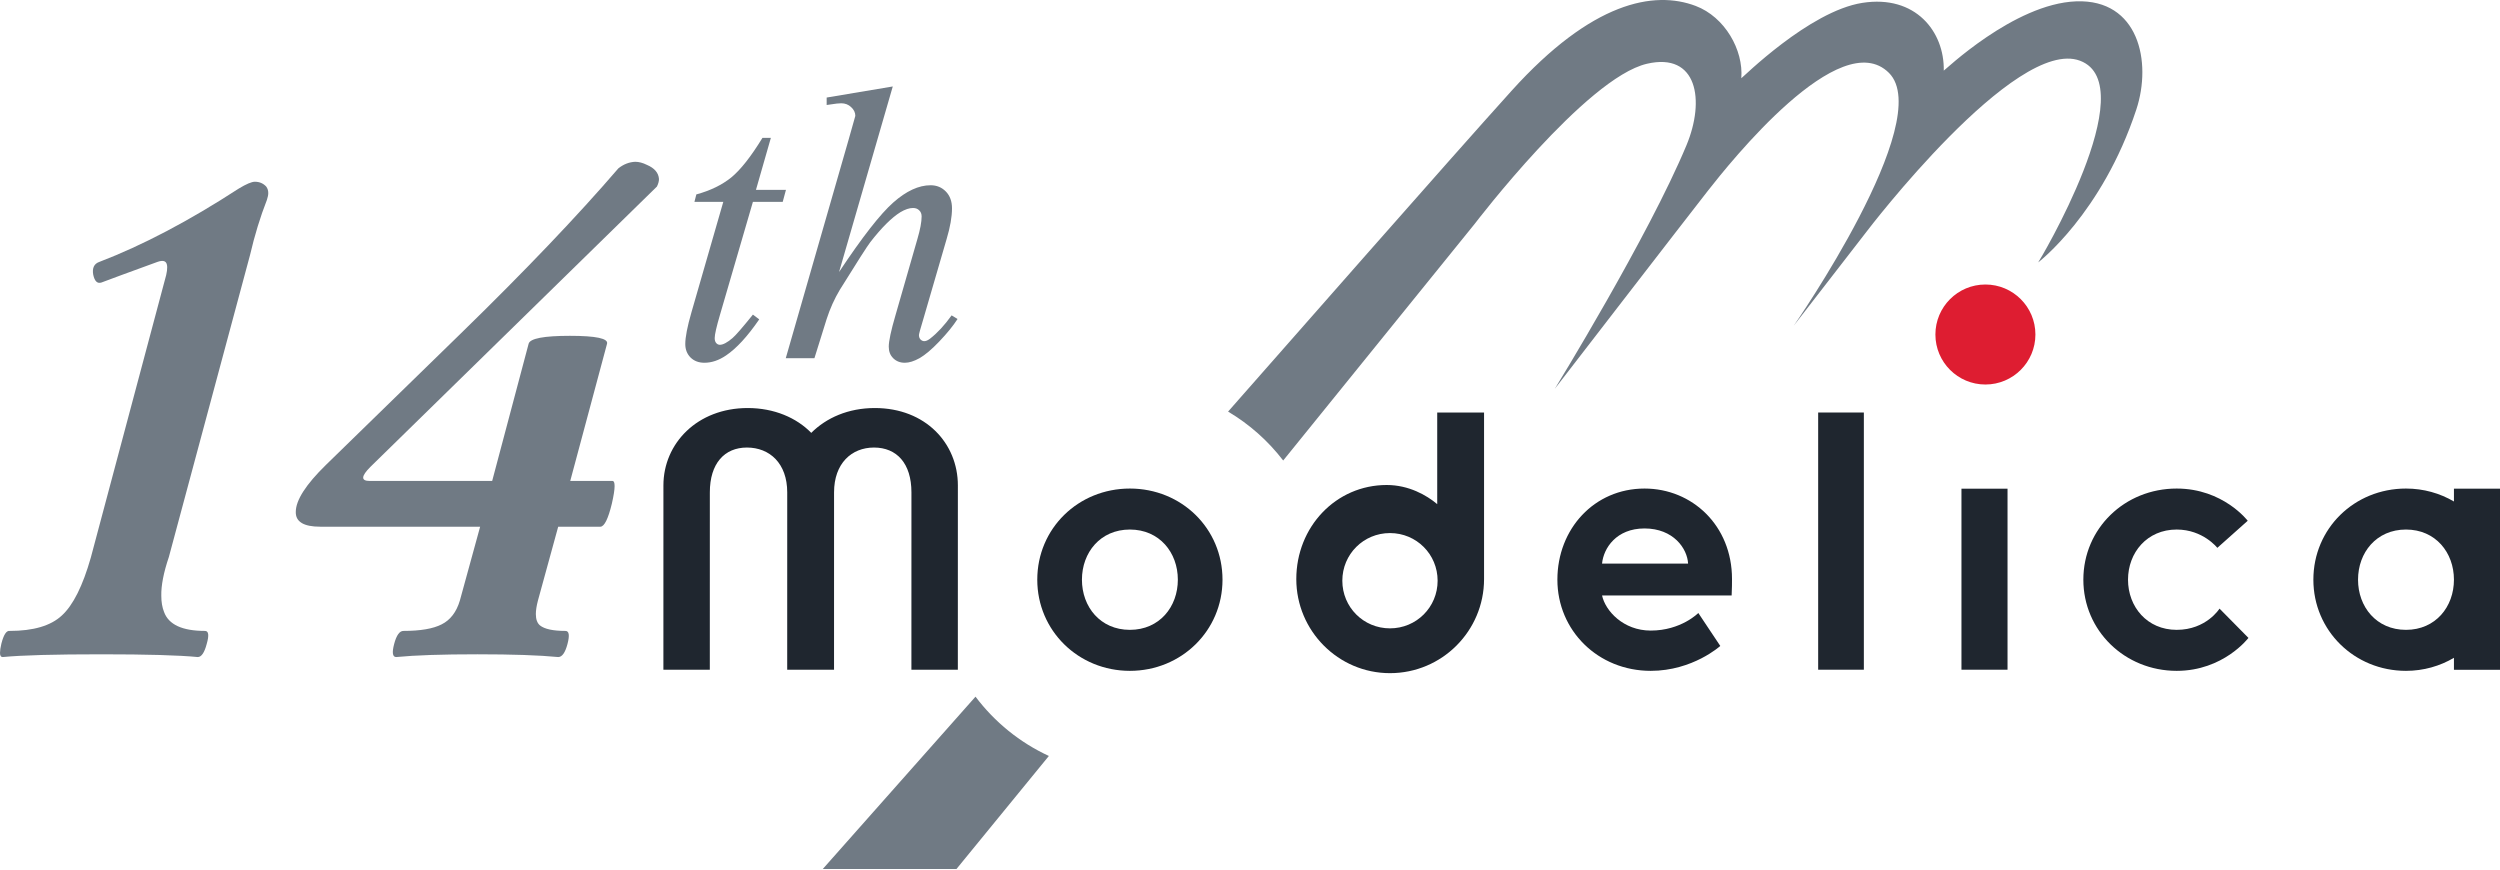
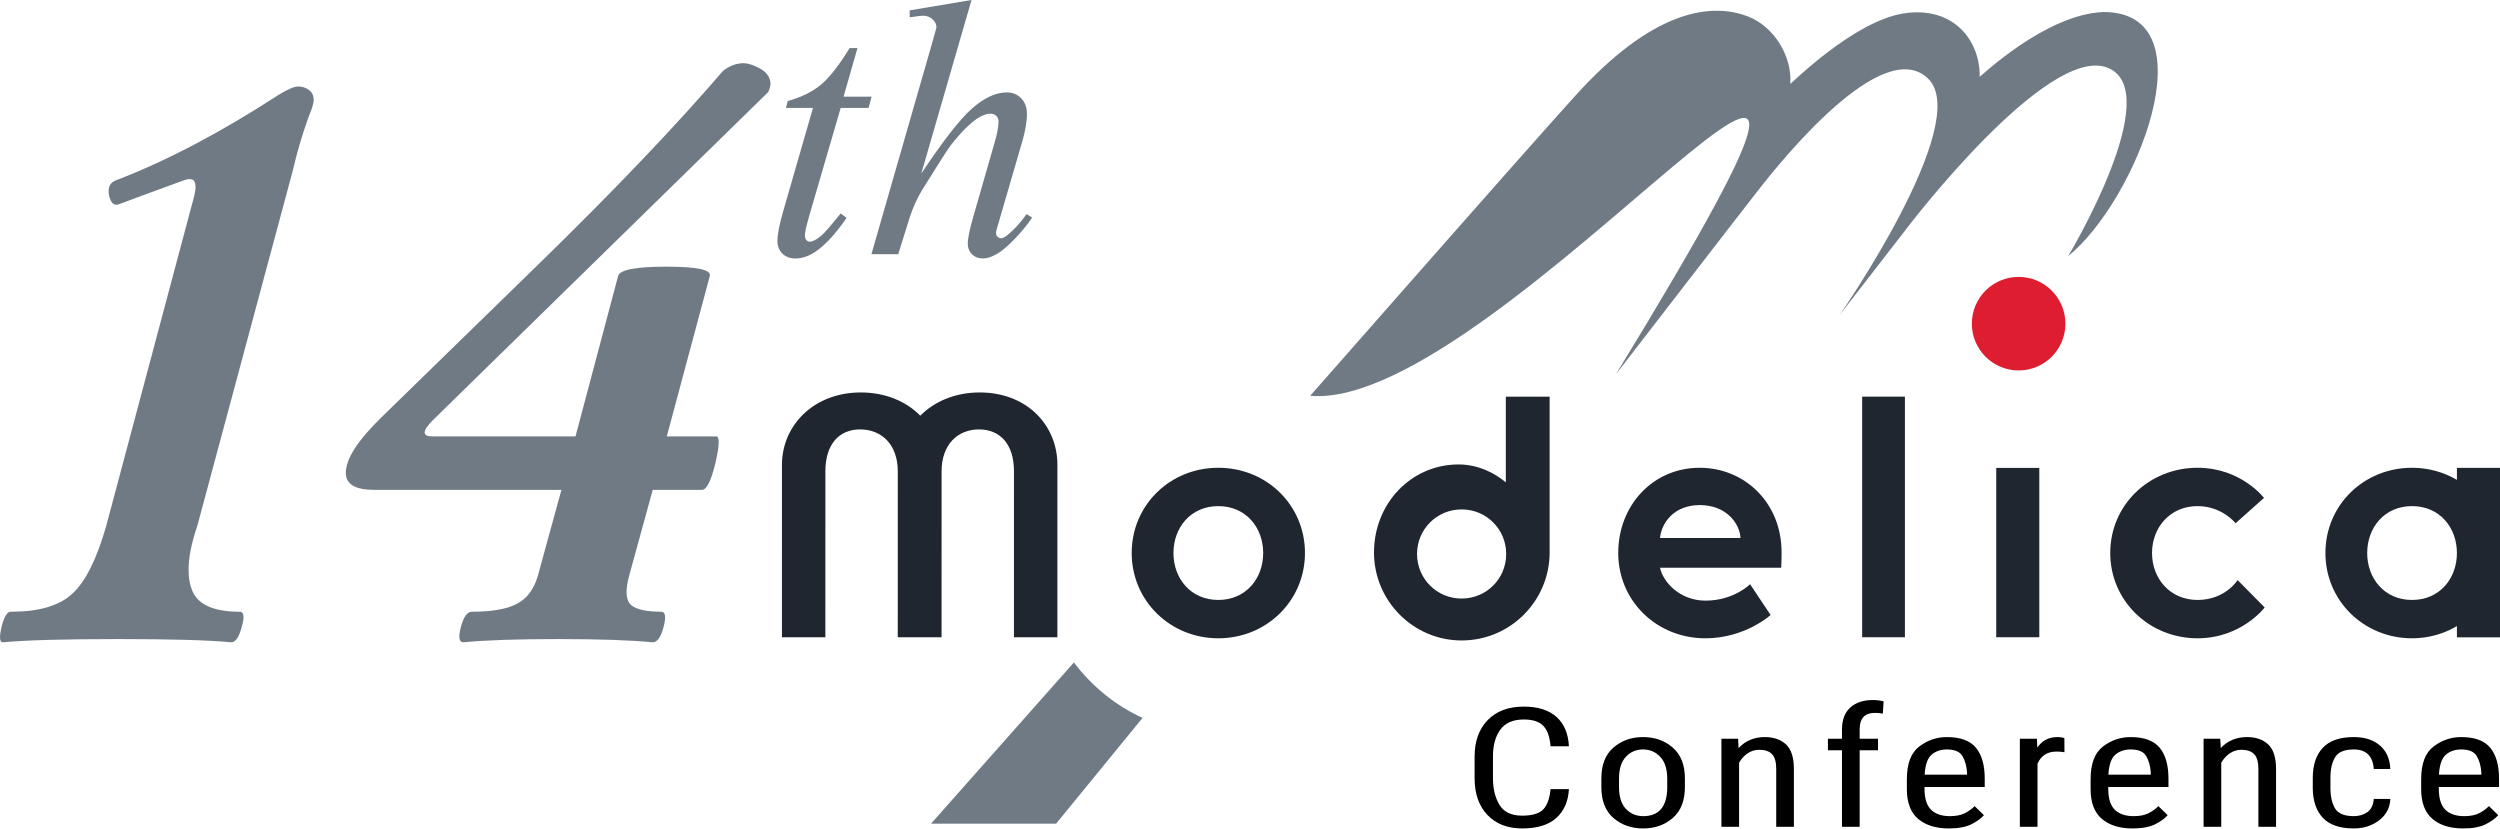
- <svg xmlns="http://www.w3.org/2000/svg" viewBox="0 0 681.458 236.883" height="236.883" width="681.458" xml:space="preserve" id="svg304" version="1.1">
+ <svg xmlns="http://www.w3.org/2000/svg" viewBox="0 0 728.477 241.4" height="241.4" width="728.477" xml:space="preserve" id="svg304" version="1.1">
  <defs id="defs308" />
-   <g transform="matrix(1.333333,0,0,-1.333333,180.8298,237.9999)" id="g312">
+   <g transform="matrix(1.333333,0,0,-1.333333,227.849,241.1328)" id="g312">
    <g transform="scale(0.1)" id="g314">
      <path id="path338" style="fill:#de1d31;fill-opacity:1;fill-rule:nonzero;stroke:none" d="m 2600.46,1101.13 c 0,56.46 45.77,102.23 102.22,102.23 56.47,0 102.24,-45.77 102.24,-102.23 0,-56.46 -45.77,-102.224 -102.24,-102.224 -56.45,0 -102.22,45.764 -102.22,102.224" />
-       <path id="path340" style="fill:#707a84;fill-opacity:1;fill-rule:nonzero;stroke:none" d="M 638.063,360.75 325.793,8.379 H 599.094 L 788.066,239.531 C 728.531,266.98 677.191,308.871 638.063,360.75 Z m 2250.277,1421.5 c -127.6,-4.67 -270.77,-143.17 -270.77,-141.62 1.56,79.37 -57.57,155.62 -166.51,138.5 -108.91,-17.12 -245.86,-154.06 -247.41,-154.06 4.67,57.58 -33.52,125.25 -93.37,147.83 -85.43,32.24 -212.15,8.25 -376.06,-173.24 -128.93,-142.76 -456.43,-516.18 -579.78,-656.117 43.66,-25.875 81.86,-59.832 112.65,-100.008 l 391.92,484.325 c 0,0 227.09,297.77 351.68,326.78 103.13,24.01 119.2,-74.6 80.91,-166.51 -77.89,-186.93 -269.21,-497.95 -269.21,-497.95 0,0 267.66,347.01 312.78,404.59 45.13,57.57 270.77,340.79 370.36,241.2 97.06,-97.06 -194.51,-516.63 -194.51,-516.63 l 149.39,192.95 c 0,0 303.44,398.37 435.71,348.57 132.28,-49.79 -85.6,-413.93 -85.6,-412.37 0,0 130.49,99.46 200.75,312.78 32.13,97.55 4.67,225.64 -122.93,220.98" />
+       <path id="path340" style="fill:#707a84;fill-opacity:1;fill-rule:nonzero;stroke:none" d="M 638.063,360.75 325.793,8.379 H 599.094 L 788.066,239.531 C 728.531,266.98 677.191,308.871 638.063,360.75 Z m 2250.277,1421.5 c -127.6,-4.67 -270.77,-143.17 -270.77,-141.62 1.56,79.37 -57.57,155.62 -166.51,138.5 -108.91,-17.12 -245.86,-154.06 -247.41,-154.06 4.67,57.58 -33.52,125.25 -93.37,147.83 -85.43,32.24 -212.15,8.25 -376.06,-173.24 -128.93,-142.76 -456.43,-516.18 -579.78,-656.117 418.93,-37.317 1465.682,1352.325 667.95,46.637 0,0 267.66,347.01 312.78,404.59 45.13,57.57 270.77,340.79 370.36,241.2 97.06,-97.06 -194.51,-516.63 -194.51,-516.63 l 149.39,192.95 c 0,0 303.44,398.37 435.71,348.57 132.28,-49.79 -85.6,-413.93 -85.6,-412.37 149.233,119.802 313.541,533.381 77.82,533.76" />
      <path id="path342" style="fill:#1f262f;fill-opacity:1;fill-rule:nonzero;stroke:none" d="m 0.051,792.637 c 0,85.75 69.102,158.187 172.344,158.187 54.121,0 99.914,-19.984 129.882,-50.777 30.813,30.793 75.762,50.777 129.887,50.777 104.082,0 169.856,-72.437 169.856,-158.187 l -0.051,-376.778 h -94.926 l 0.051,362.621 c 0,59.106 -29.957,91.579 -76.582,91.579 -45.809,0 -81.61,-32.473 -81.61,-91.579 l -0.047,-362.621 h -95.742 l 0.047,362.621 c 0,59.106 -35.797,91.579 -82.422,91.579 -45.808,0 -75.781,-32.473 -75.781,-91.579 L 94.91,415.859 H 0.004 L 0.051,792.637" />
      <path id="path344" style="fill:#1f262f;fill-opacity:1;fill-rule:nonzero;stroke:none" d="m 1485.39,500.398 c 54.13,0 97.42,43.274 97.42,97.403 0,54.121 -43.29,97.41 -97.42,97.41 -54.1,0 -97.39,-43.289 -97.39,-97.41 0,-54.129 43.29,-97.403 97.39,-97.403 z m 96.6,441.27 h 95.75 V 601.129 c 0,-105.719 -85.77,-192.309 -192.35,-192.309 -105.73,0 -191.49,86.59 -191.49,192.309 0,106.57 80.77,192.348 184.83,192.348 44.97,0 81.61,-20.817 103.26,-39.149 v 187.34" />
      <path id="path346" style="fill:#1f262f;fill-opacity:1;fill-rule:nonzero;stroke:none" d="m 1051.74,599.891 c 0,55.371 -37.44,102.531 -98.06,102.531 -60.617,0 -98.02,-47.16 -98.02,-102.531 0,-55.371 37.403,-102.539 98.02,-102.539 60.62,0 98.06,47.168 98.06,102.539 z m 91.3,0 c 0,-104.032 -83.83,-186.352 -189.36,-186.352 -105.528,0 -189.332,82.32 -189.332,186.352 0,104.757 83.804,186.339 189.332,186.339 105.53,0 189.36,-81.582 189.36,-186.339" />
      <path id="path348" style="fill:#1f262f;fill-opacity:1;fill-rule:nonzero;stroke:none" d="m 2094.85,632.801 c -1.53,30.699 -29.96,71.847 -89.08,71.847 -57.64,0 -83.81,-40.386 -86.8,-71.847 z m 89.79,-31.41 c 0,-6.75 0,-20.2 -0.74,-33.692 h -264.93 c 6.71,-31.418 43.38,-71.84 99.51,-71.84 62.12,0 97.3,35.942 97.3,35.942 l 44.9,-67.371 c 0,0 -56.13,-50.891 -142.2,-50.891 -107.75,0 -190.82,82.32 -190.82,186.352 0,104.039 75.6,186.339 178.11,186.339 97.28,0 178.87,-75.57 178.87,-184.839" />
      <path id="path350" style="fill:#1f262f;fill-opacity:1;fill-rule:nonzero;stroke:none" d="m 2360.79,941.668 h 93.4 V 415.859 h -93.4 v 525.809" />
      <path id="path352" style="fill:#1f262f;fill-opacity:1;fill-rule:nonzero;stroke:none" d="m 3181.32,540.762 59.12,-59.883 c 0,0 -50.89,-67.34 -146.68,-67.34 -106.26,0 -190.83,82.32 -190.83,186.352 0,104.757 84.57,186.339 190.83,186.339 95.06,0 145.18,-65.871 145.18,-65.871 l -62.12,-55.371 c 0,0 -29.16,37.434 -83.06,37.434 -60.63,0 -99.52,-47.16 -99.52,-102.531 0,-55.371 38.89,-102.539 99.52,-102.539 60.61,0 87.56,43.41 87.56,43.41" />
      <path id="path354" style="fill:#1f262f;fill-opacity:1;fill-rule:nonzero;stroke:none" d="m 2653.74,785.938 h 94.17 V 415.859 h -94.17 v 370.079" />
      <path id="path356" style="fill:#1f262f;fill-opacity:1;fill-rule:nonzero;stroke:none" d="m 3562.5,497.352 c -60.62,0 -98.02,47.168 -98.02,102.539 0,55.371 37.4,102.531 98.02,102.531 60.62,0 98.05,-47.16 98.05,-102.531 0,-55.371 -37.43,-102.539 -98.05,-102.539 z m 98.05,288.586 v -26.176 c -28.53,16.738 -61.96,26.468 -98.05,26.468 -105.53,0 -189.33,-81.582 -189.33,-186.339 0,-104.032 83.8,-186.352 189.33,-186.352 36.09,0 69.52,9.82 98.05,26.652 v -24.57 h 94.16 v 370.317 h -94.16" />
-       <g aria-label="14" transform="matrix(7.5,0,0,-7.5,-1425.613,1464.252)" style="font-style:normal;font-weight:normal;font-size:20px;line-height:125%;font-family:Sans;letter-spacing:0px;word-spacing:0px;fill:#707a84;fill-opacity:1;stroke:none;stroke-width:1px;stroke-linecap:butt;stroke-linejoin:miter;stroke-opacity:1" id="flowRoot30">
-         <path d="m 63.158,136.336 q -7.688,-0.75 -26.25,-0.75 -19.219,0 -26.906,0.75 -0.75,0 -0.75,-1.125 0,-0.938 0.375,-2.531 0.937,-3.656 2.25,-3.469 9.75,0 14.25,-4.219 4.594,-4.219 7.875,-15.75 l 20.156,-75.563 q 0.938,-3.094 0.562,-4.406 -0.375,-1.406 -2.531,-0.656 -12.094,4.406 -15.281,5.625 -1.688,0.562 -2.25,-2.156 -0.469,-2.719 1.688,-3.469 17.625,-6.75 37.969,-19.969 3.094,-1.875 4.406,-1.875 1.875,0 3.094,1.312 0.562,0.75 0.562,1.781 0,0.75 -0.375,1.875 -2.719,6.938 -4.594,15 l -22.125,82.313 q -2.156,6.375 -2.062,10.594 0,2.531 0.75,4.406 1.875,5.156 11.156,5.156 1.5,0 0.469,3.562 -0.938,3.562 -2.438,3.562 z" style="font-style:italic;font-variant:normal;font-weight:600;font-stretch:normal;font-size:192px;font-family:Junicode;-inkscape-font-specification:'Junicode, Semi-Bold Italic';font-variant-ligatures:normal;font-variant-caps:normal;font-variant-numeric:normal;font-feature-settings:normal;text-align:start;writing-mode:lr-tb;text-anchor:start;fill:#707a84;fill-opacity:1" id="path4642" />
-         <path d="m 164.689,88.336 h 11.531 q 0.562,0 0.562,1.406 0,1.5 -0.75,4.781 -1.5,6.188 -3.094,6.281 H 161.408 l -5.531,20.156 q -0.562,2.156 -0.562,3.656 0,2.156 1.125,3.094 1.875,1.5 6.938,1.5 1.5,0 0.562,3.562 -0.938,3.562 -2.531,3.562 -7.688,-0.75 -22.031,-0.75 -14.438,0 -22.125,0.75 -1.5,0 -0.562,-3.562 0.938,-3.562 2.531,-3.562 6.938,0 10.406,-1.781 3.562,-1.781 4.969,-6.469 l 5.531,-20.156 h -43.219 -0.375 q -6.75,0 -6.656,-4.031 0,-4.781 8.25,-12.844 L 134.971,48.023 q 26.156,-25.5 42.844,-44.906 2.156,-1.688 4.594,-1.781 1.5,0 3.188,0.844 3.094,1.312 3.281,3.844 0,0.938 -0.562,2.062 l -78.094,76.406 q -3.844,3.844 -0.188,3.844 h 33.375 l 9.938,-37.406 q 0.562,-2.156 11.25,-2.156 10.688,0 10.125,2.156 z" style="font-style:italic;font-variant:normal;font-weight:600;font-stretch:normal;font-size:192px;font-family:Junicode;-inkscape-font-specification:'Junicode, Semi-Bold Italic';font-variant-ligatures:normal;font-variant-caps:normal;font-variant-numeric:normal;font-feature-settings:normal;text-align:start;writing-mode:lr-tb;text-anchor:start;fill:#707a84;fill-opacity:1" id="path4644" />
+       <g aria-label="14" transform="matrix(7.5,0,0,-7.5,-1798.823,1509.766)" style="font-style:normal;font-weight:normal;font-size:20px;line-height:125%;font-family:Sans;letter-spacing:0px;word-spacing:0px;fill:#707a84;fill-opacity:1;stroke:none;stroke-width:1px;stroke-linecap:butt;stroke-linejoin:miter;stroke-opacity:1" id="flowRoot30">
+         <path d="m 79.377,147.328 q -9.609,-0.938 -32.812,-0.938 -24.023,0 -33.633,0.938 -0.938,0 -0.938,-1.406 0,-1.172 0.469,-3.164 1.172,-4.57 2.812,-4.336 12.188,0 17.812,-5.273 5.742,-5.273 9.844,-19.688 L 68.127,19.008 Q 69.299,15.141 68.83,13.5 q -0.469,-1.758 -3.164,-0.82 -15.117,5.508 -19.102,7.031 -2.109,0.703 -2.812,-2.695 -0.586,-3.398 2.109,-4.336 22.031,-8.437 47.461,-24.961 3.867,-2.344 5.508,-2.344 2.344,0 3.867,1.641 0.703,0.938 0.703,2.227 0,0.938 -0.469,2.344 -3.398,8.672 -5.742,18.75 L 69.533,113.227 q -2.695,7.969 -2.578,13.242 0,3.164 0.938,5.508 2.344,6.445 13.945,6.445 1.875,0 0.586,4.453 -1.172,4.453 -3.047,4.453 z" style="font-style:italic;font-variant:normal;font-weight:600;font-stretch:normal;font-size:240px;font-family:Junicode;-inkscape-font-specification:'Junicode, Semi-Bold Italic';font-variant-ligatures:normal;font-variant-caps:normal;font-variant-numeric:normal;font-feature-settings:normal;text-align:start;writing-mode:lr-tb;text-anchor:start;fill:#707a84;fill-opacity:1" id="path365" />
+         <path d="m 206.291,87.328 h 14.414 q 0.703,0 0.703,1.758 0,1.875 -0.938,5.977 -1.875,7.734 -3.867,7.852 h -14.414 l -6.914,25.195 q -0.703,2.695 -0.703,4.57 0,2.695 1.406,3.867 2.344,1.875 8.672,1.875 1.875,0 0.703,4.453 -1.172,4.453 -3.164,4.453 -9.609,-0.938 -27.539,-0.938 -18.047,0 -27.656,0.938 -1.875,0 -0.703,-4.453 1.172,-4.453 3.164,-4.453 8.672,0 13.008,-2.227 4.453,-2.227 6.211,-8.086 l 6.914,-25.195 h -54.023 -0.469 q -8.438,0 -8.32,-5.039 0,-5.977 10.312,-16.055 L 169.143,36.938 q 32.695,-31.875 53.555,-56.133 2.695,-2.109 5.742,-2.227 1.875,0 3.984,1.055 3.867,1.641 4.102,4.805 0,1.172 -0.703,2.578 l -97.617,95.508 q -4.805,4.805 -0.234,4.805 h 41.719 l 12.422,-46.758 q 0.703,-2.695 14.062,-2.695 13.359,0 12.656,2.695 z" style="font-style:italic;font-variant:normal;font-weight:600;font-stretch:normal;font-size:240px;font-family:Junicode;-inkscape-font-specification:'Junicode, Semi-Bold Italic';font-variant-ligatures:normal;font-variant-caps:normal;font-variant-numeric:normal;font-feature-settings:normal;text-align:start;writing-mode:lr-tb;text-anchor:start;fill:#707a84;fill-opacity:1" id="path367" />
      </g>
-       <g aria-label="th" transform="matrix(7.5,0,0,-7.5,24.7734,1955.822)" style="font-style:normal;font-weight:normal;font-size:20px;line-height:125%;font-family:Sans;letter-spacing:0px;word-spacing:0px;fill:#707a84;fill-opacity:1;stroke:none;stroke-width:1px;stroke-linecap:butt;stroke-linejoin:miter;stroke-opacity:1" id="flowRoot30-1">
-         <path d="m 25.992,60.355 -4.062,14.167 h 8.177 l -0.885,3.281 h -8.125 l -8.958,30.729 q -1.458,4.948 -1.458,6.406 0,0.885 0.417,1.354 0.417,0.469 0.99,0.469 1.302,0 3.438,-1.823 1.25,-1.042 5.573,-6.406 l 1.719,1.302 q -4.792,6.979 -9.062,9.844 -2.917,1.979 -5.885,1.979 -2.292,0 -3.75,-1.406 -1.458,-1.458 -1.458,-3.698 0,-2.812 1.667,-8.594 L 13.023,77.803 H 5.158 l 0.521,-2.031 q 5.729,-1.562 9.531,-4.635 3.802,-3.125 8.49,-10.781 z" style="font-style:italic;font-variant:normal;font-weight:normal;font-stretch:normal;font-size:106.667px;font-family:'Times New Roman';-inkscape-font-specification:'Times New Roman, Italic';font-variant-ligatures:normal;font-variant-caps:normal;font-variant-numeric:normal;font-feature-settings:normal;text-align:start;writing-mode:lr-tb;text-anchor:start;fill:#707a84;fill-opacity:1" id="path4637" />
-         <path d="M 59.221,46.345 44.585,96.918 q 9.479,-14.271 14.792,-18.958 5.312,-4.688 10.156,-4.688 2.5,0 4.167,1.719 1.667,1.719 1.667,4.583 0,3.438 -1.458,8.333 l -6.354,21.823 q -1.198,3.958 -1.198,4.375 0,0.729 0.417,1.198 0.469,0.469 1.042,0.469 0.677,0 1.562,-0.677 2.969,-2.292 5.885,-6.354 l 1.615,0.99 q -1.771,2.76 -4.948,6.094 -3.125,3.281 -5.417,4.583 -2.24,1.25 -4.01,1.25 -1.927,0 -3.177,-1.25 -1.198,-1.198 -1.198,-3.125 0,-2.292 1.823,-8.542 l 5.99,-20.833 q 1.146,-3.906 1.146,-6.146 0,-1.042 -0.677,-1.667 -0.625,-0.625 -1.667,-0.625 -1.51,0 -3.438,1.146 -3.542,2.188 -8.177,8.125 -1.25,1.615 -8.333,13.021 -2.188,3.646 -3.594,7.969 l -3.333,10.677 h -7.812 l 17.135,-59.583 1.823,-6.458 q 0,-1.354 -1.146,-2.396 -1.094,-1.042 -2.708,-1.042 -0.938,0 -2.865,0.312 l -1.094,0.156 v -2.031 z" style="font-style:italic;font-variant:normal;font-weight:normal;font-stretch:normal;font-size:106.667px;font-family:'Times New Roman';-inkscape-font-specification:'Times New Roman, Italic';font-variant-ligatures:normal;font-variant-caps:normal;font-variant-numeric:normal;font-feature-settings:normal;text-align:start;writing-mode:lr-tb;text-anchor:start;fill:#707a84;fill-opacity:1" id="path4639" />
+       <g aria-label="th" transform="matrix(7.5,0,0,-7.5,-29.84275,2156.082)" style="font-style:normal;font-weight:normal;font-size:20px;line-height:125%;font-family:Sans;letter-spacing:0px;word-spacing:0px;fill:#707a84;fill-opacity:1;stroke:none;stroke-width:1px;stroke-linecap:butt;stroke-linejoin:miter;stroke-opacity:1" id="flowRoot30-1">
+         <path d="m 25.992,60.355 -4.062,14.167 h 8.177 l -0.885,3.281 h -8.125 l -8.958,30.729 q -1.458,4.948 -1.458,6.406 0,0.885 0.417,1.354 0.417,0.469 0.99,0.469 1.302,0 3.438,-1.823 1.25,-1.042 5.573,-6.406 l 1.719,1.302 q -4.792,6.979 -9.062,9.844 -2.917,1.979 -5.885,1.979 -2.292,0 -3.75,-1.406 -1.458,-1.458 -1.458,-3.698 0,-2.812 1.667,-8.594 L 13.023,77.803 H 5.158 l 0.521,-2.031 q 5.729,-1.562 9.531,-4.635 3.802,-3.125 8.49,-10.781 z" style="font-style:italic;font-variant:normal;font-weight:normal;font-stretch:normal;font-size:106.667px;font-family:'Times New Roman';-inkscape-font-specification:'Times New Roman, Italic';font-variant-ligatures:normal;font-variant-caps:normal;font-variant-numeric:normal;font-feature-settings:normal;text-align:start;writing-mode:lr-tb;text-anchor:start;fill:#707a84;fill-opacity:1" id="path360" />
+         <path d="M 59.221,46.345 44.585,96.918 q 9.479,-14.271 14.792,-18.958 5.312,-4.688 10.156,-4.688 2.5,0 4.167,1.719 1.667,1.719 1.667,4.583 0,3.438 -1.458,8.333 l -6.354,21.823 q -1.198,3.958 -1.198,4.375 0,0.729 0.417,1.198 0.469,0.469 1.042,0.469 0.677,0 1.562,-0.677 2.969,-2.292 5.885,-6.354 l 1.615,0.99 q -1.771,2.76 -4.948,6.094 -3.125,3.281 -5.417,4.583 -2.24,1.25 -4.01,1.25 -1.927,0 -3.177,-1.25 -1.198,-1.198 -1.198,-3.125 0,-2.292 1.823,-8.542 l 5.99,-20.833 q 1.146,-3.906 1.146,-6.146 0,-1.042 -0.677,-1.667 -0.625,-0.625 -1.667,-0.625 -1.51,0 -3.438,1.146 -3.542,2.188 -8.177,8.125 -1.25,1.615 -8.333,13.021 -2.188,3.646 -3.594,7.969 l -3.333,10.677 h -7.812 l 17.135,-59.583 1.823,-6.458 q 0,-1.354 -1.146,-2.396 -1.094,-1.042 -2.708,-1.042 -0.938,0 -2.865,0.312 l -1.094,0.156 v -2.031 z" style="font-style:italic;font-variant:normal;font-weight:normal;font-stretch:normal;font-size:106.667px;font-family:'Times New Roman';-inkscape-font-specification:'Times New Roman, Italic';font-variant-ligatures:normal;font-variant-caps:normal;font-variant-numeric:normal;font-feature-settings:normal;text-align:start;writing-mode:lr-tb;text-anchor:start;fill:#707a84;fill-opacity:1" id="path362" />
+       </g>
+       <g aria-label="Conference" transform="matrix(7.967322,0,0,-6.499913,-1056.673,1445.862)" style="font-style:normal;font-weight:normal;font-size:20px;line-height:125%;font-family:Sans;letter-spacing:35.66px;word-spacing:0px;fill:#000000;fill-opacity:1;stroke:none;stroke-width:1px;stroke-linecap:butt;stroke-linejoin:miter;stroke-opacity:1" id="flowRoot4647-3">
+         <path d="m 343.459,209.527 h 5.038 q -0.274,6.16 -3.45,9.692 -3.176,3.532 -9.391,3.532 -5.996,0 -9.528,-4.545 -3.504,-4.572 -3.504,-12.266 v -7.365 q 0,-7.666 3.559,-12.211 3.587,-4.572 9.938,-4.572 5.804,0 8.953,3.45 3.149,3.45 3.422,9.884 h -5.038 q -0.301,-4.709 -1.971,-6.845 -1.67,-2.163 -5.366,-2.163 -4.381,0 -6.434,3.395 -2.026,3.395 -2.026,9.008 v 7.42 q 0,5.229 1.78,8.871 1.807,3.641 6.215,3.641 4.134,0 5.777,-2.081 1.643,-2.081 2.026,-6.845 z" style="font-style:normal;font-variant:normal;font-weight:normal;font-stretch:normal;font-size:56.072px;font-family:'Roboto Condensed';-inkscape-font-specification:'Roboto Condensed, Normal';font-variant-ligatures:normal;font-variant-caps:normal;font-variant-numeric:normal;font-feature-settings:normal;text-align:start;letter-spacing:3.776px;writing-mode:lr-tb;text-anchor:start" id="path339" />
+         <path d="m 357.393,205.995 q 0,-6.927 3.313,-10.431 3.313,-3.532 8.104,-3.532 4.846,0 8.159,3.532 3.34,3.504 3.34,10.431 v 2.82 q 0,6.927 -3.34,10.431 -3.313,3.504 -8.104,3.504 -4.819,0 -8.159,-3.504 -3.313,-3.504 -3.313,-10.431 z m 4.846,2.82 q 0,4.901 1.889,7.365 1.889,2.437 4.737,2.437 6.407,0 6.598,-9.254 v -3.368 q 0,-4.846 -1.917,-7.31 -1.889,-2.491 -4.737,-2.491 -2.82,0 -4.709,2.491 -1.862,2.464 -1.862,7.31 z" style="font-style:normal;font-variant:normal;font-weight:normal;font-stretch:normal;font-size:56.072px;font-family:'Roboto Condensed';-inkscape-font-specification:'Roboto Condensed, Normal';font-variant-ligatures:normal;font-variant-caps:normal;font-variant-numeric:normal;font-feature-settings:normal;text-align:start;letter-spacing:3.776px;writing-mode:lr-tb;text-anchor:start" id="path341" />
+         <path d="m 400.731,196.303 q -1.78,0 -3.231,1.205 -1.424,1.205 -2.327,3.149 v 21.547 h -4.846 v -29.624 h 4.572 l 0.137,3.149 q 2.82,-3.696 7.201,-3.696 3.641,0 5.804,2.464 2.163,2.464 2.163,8.296 v 19.412 h -4.846 v -19.466 q 0,-3.477 -1.15,-4.956 -1.15,-1.478 -3.477,-1.478 z" style="font-style:normal;font-variant:normal;font-weight:normal;font-stretch:normal;font-size:56.072px;font-family:'Roboto Condensed';-inkscape-font-specification:'Roboto Condensed, Normal';font-variant-ligatures:normal;font-variant-caps:normal;font-variant-numeric:normal;font-feature-settings:normal;text-align:start;letter-spacing:3.776px;writing-mode:lr-tb;text-anchor:start" id="path343" />
+         <path d="m 433.282,196.468 h -5.038 v 25.736 h -4.846 V 196.468 h -3.86 v -3.888 h 3.86 v -3.34 q 0.055,-4.682 2.3,-7.173 2.272,-2.491 6.188,-2.491 1.451,0 2.93,0.438 l -0.219,4.134 q -0.903,-0.246 -2.218,-0.246 -4.052,0 -4.134,5.339 v 3.34 h 5.038 z" style="font-style:normal;font-variant:normal;font-weight:normal;font-stretch:normal;font-size:56.072px;font-family:'Roboto Condensed';-inkscape-font-specification:'Roboto Condensed, Normal';font-variant-ligatures:normal;font-variant-caps:normal;font-variant-numeric:normal;font-feature-settings:normal;text-align:start;letter-spacing:3.776px;writing-mode:lr-tb;text-anchor:start" id="path345" />
+         <path d="m 462.329,218.289 q -1.205,1.697 -3.504,3.094 -2.272,1.369 -6.105,1.369 -5.311,0 -8.405,-3.176 -3.094,-3.203 -3.121,-9.911 v -3.477 q 0,-7.83 3.395,-10.979 3.395,-3.176 7.584,-3.176 5.558,0 7.967,3.587 2.409,3.587 2.409,10.377 v 2.82 h -16.509 v 0.712 q 0,4.737 1.78,6.927 1.807,2.163 5.175,2.163 2.437,0 3.997,-0.931 1.588,-0.958 2.793,-2.437 z M 452.172,196.194 q -2.519,0 -4.189,1.752 -1.67,1.725 -1.917,6.735 h 11.636 v -0.684 q -0.192,-3.422 -1.287,-5.613 -1.068,-2.19 -4.244,-2.19 z" style="font-style:normal;font-variant:normal;font-weight:normal;font-stretch:normal;font-size:56.072px;font-family:'Roboto Condensed';-inkscape-font-specification:'Roboto Condensed, Normal';font-variant-ligatures:normal;font-variant-caps:normal;font-variant-numeric:normal;font-feature-settings:normal;text-align:start;letter-spacing:3.776px;writing-mode:lr-tb;text-anchor:start" id="path347" />
+         <path d="m 482.232,196.906 q -3.724,0 -5.202,4.052 v 21.246 h -4.846 v -29.624 h 4.682 l 0.11,2.984 q 1.944,-3.532 5.503,-3.532 1.287,0 1.917,0.383 l 0.027,4.709 q -1.068,-0.219 -2.19,-0.219 z" style="font-style:normal;font-variant:normal;font-weight:normal;font-stretch:normal;font-size:56.072px;font-family:'Roboto Condensed';-inkscape-font-specification:'Roboto Condensed, Normal';font-variant-ligatures:normal;font-variant-caps:normal;font-variant-numeric:normal;font-feature-settings:normal;text-align:start;letter-spacing:3.776px;writing-mode:lr-tb;text-anchor:start" id="path349" />
+         <path d="m 512.729,218.289 q -1.205,1.697 -3.504,3.094 -2.272,1.369 -6.105,1.369 -5.311,0 -8.405,-3.176 -3.094,-3.203 -3.121,-9.911 v -3.477 q 0,-7.83 3.395,-10.979 3.395,-3.176 7.584,-3.176 5.558,0 7.967,3.587 2.409,3.587 2.409,10.377 v 2.82 h -16.509 v 0.712 q 0,4.737 1.78,6.927 1.807,2.163 5.175,2.163 2.437,0 3.997,-0.931 1.588,-0.958 2.793,-2.437 z m -10.158,-22.095 q -2.519,0 -4.189,1.752 -1.67,1.725 -1.917,6.735 h 11.636 v -0.684 q -0.192,-3.422 -1.287,-5.613 -1.068,-2.19 -4.244,-2.19 z" style="font-style:normal;font-variant:normal;font-weight:normal;font-stretch:normal;font-size:56.072px;font-family:'Roboto Condensed';-inkscape-font-specification:'Roboto Condensed, Normal';font-variant-ligatures:normal;font-variant-caps:normal;font-variant-numeric:normal;font-feature-settings:normal;text-align:start;letter-spacing:3.776px;writing-mode:lr-tb;text-anchor:start" id="path351" />
+         <path d="m 532.988,196.303 q -1.78,0 -3.231,1.205 -1.424,1.205 -2.327,3.149 v 21.547 h -4.846 v -29.624 h 4.572 l 0.137,3.149 q 2.82,-3.696 7.201,-3.696 3.641,0 5.804,2.464 2.163,2.464 2.163,8.296 v 19.412 h -4.846 v -19.466 q 0,-3.477 -1.15,-4.956 -1.15,-1.478 -3.477,-1.478 z" style="font-style:normal;font-variant:normal;font-weight:normal;font-stretch:normal;font-size:56.072px;font-family:'Roboto Condensed';-inkscape-font-specification:'Roboto Condensed, Normal';font-variant-ligatures:normal;font-variant-caps:normal;font-variant-numeric:normal;font-feature-settings:normal;text-align:start;letter-spacing:3.776px;writing-mode:lr-tb;text-anchor:start" id="path353" />
+         <path d="m 563.787,218.617 q 2.163,0 3.724,-1.342 1.561,-1.369 1.752,-4.435 h 4.545 q -0.164,4.463 -3.094,7.201 -2.93,2.71 -6.927,2.71 -5.722,0 -8.46,-3.532 -2.738,-3.559 -2.793,-9.911 v -3.587 q 0,-6.461 2.738,-10.075 2.765,-3.614 8.515,-3.614 4.517,0 7.173,2.847 2.683,2.82 2.847,7.885 h -4.545 q -0.383,-6.571 -5.476,-6.571 -3.833,0 -5.12,2.601 -1.287,2.601 -1.287,6.927 v 3.34 q 0,4.353 1.259,6.954 1.287,2.601 5.147,2.601 z" style="font-style:normal;font-variant:normal;font-weight:normal;font-stretch:normal;font-size:56.072px;font-family:'Roboto Condensed';-inkscape-font-specification:'Roboto Condensed, Normal';font-variant-ligatures:normal;font-variant-caps:normal;font-variant-numeric:normal;font-feature-settings:normal;text-align:start;letter-spacing:3.776px;writing-mode:lr-tb;text-anchor:start" id="path355" />
+         <path d="m 603.402,218.289 q -1.205,1.697 -3.504,3.094 -2.272,1.369 -6.105,1.369 -5.311,0 -8.405,-3.176 -3.094,-3.203 -3.121,-9.911 v -3.477 q 0,-7.83 3.395,-10.979 3.395,-3.176 7.584,-3.176 5.558,0 7.967,3.587 2.409,3.587 2.409,10.377 v 2.82 h -16.509 v 0.712 q 0,4.737 1.78,6.927 1.807,2.163 5.175,2.163 2.437,0 3.997,-0.931 1.588,-0.958 2.793,-2.437 z m -10.158,-22.095 q -2.519,0 -4.189,1.752 -1.67,1.725 -1.917,6.735 h 11.636 v -0.684 q -0.192,-3.422 -1.287,-5.613 -1.068,-2.19 -4.244,-2.19 z" style="font-style:normal;font-variant:normal;font-weight:normal;font-stretch:normal;font-size:56.072px;font-family:'Roboto Condensed';-inkscape-font-specification:'Roboto Condensed, Normal';font-variant-ligatures:normal;font-variant-caps:normal;font-variant-numeric:normal;font-feature-settings:normal;text-align:start;letter-spacing:3.776px;writing-mode:lr-tb;text-anchor:start" id="path357" />
      </g>
    </g>
  </g>
</svg>
